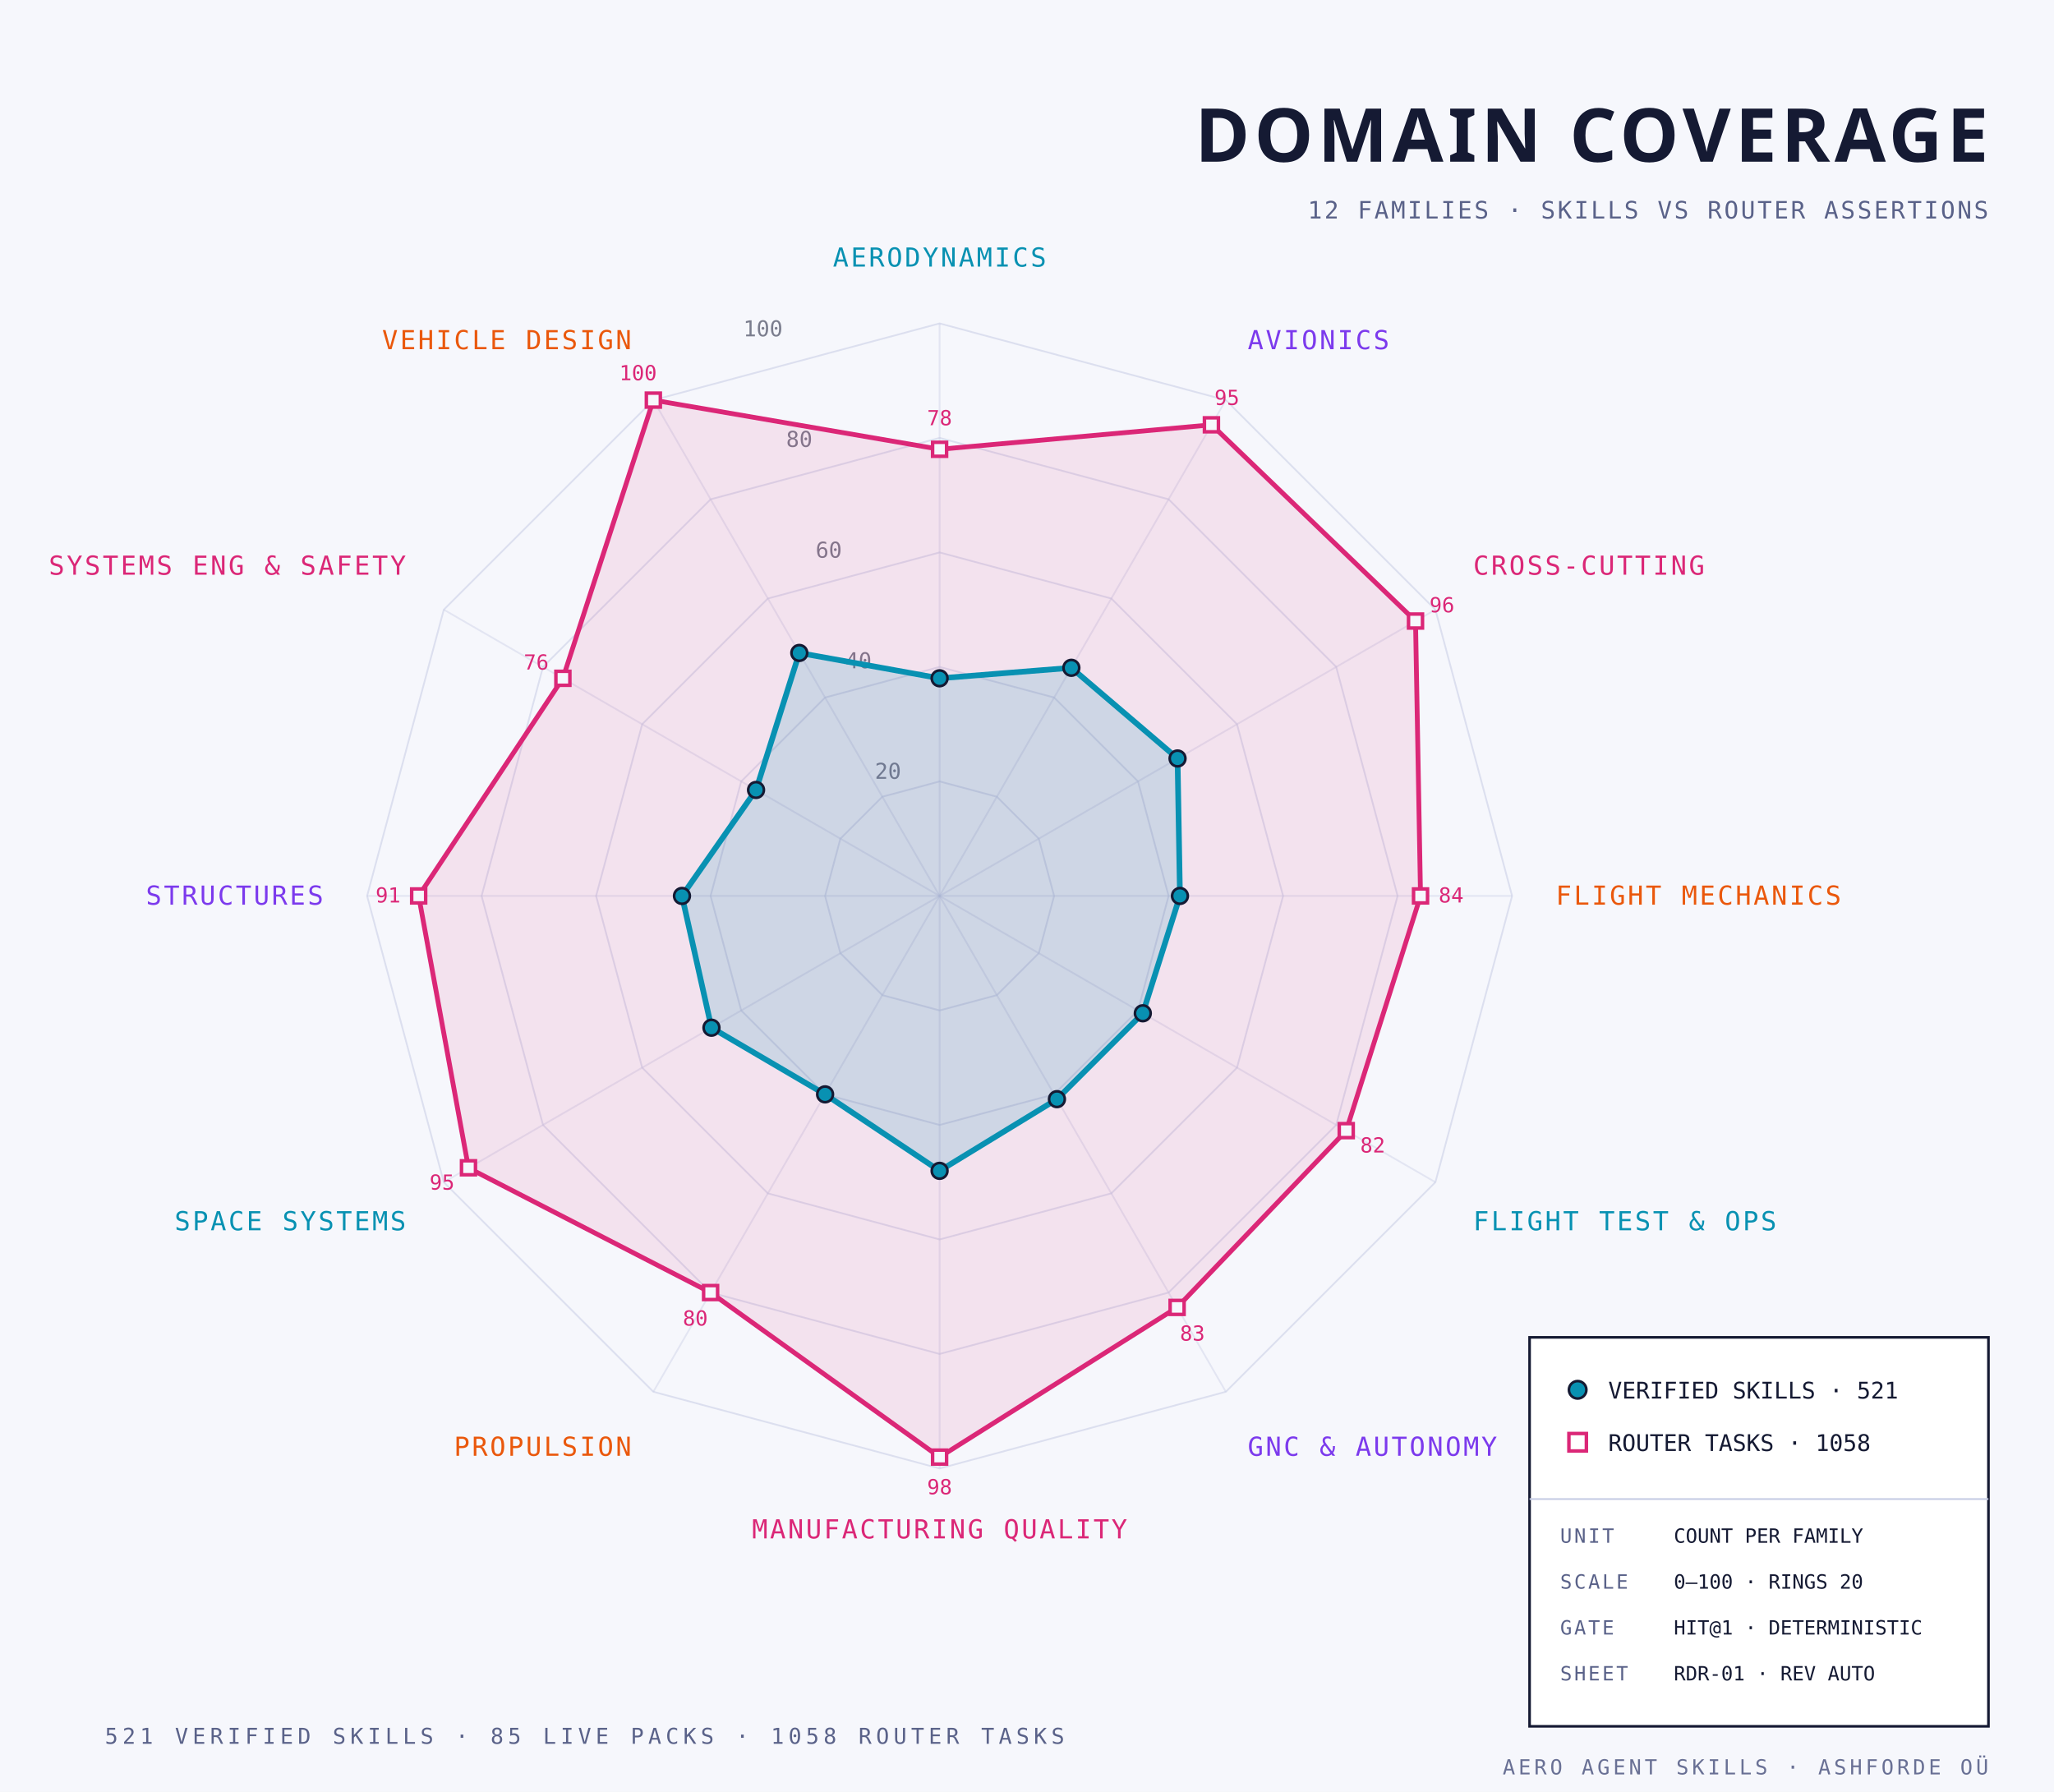
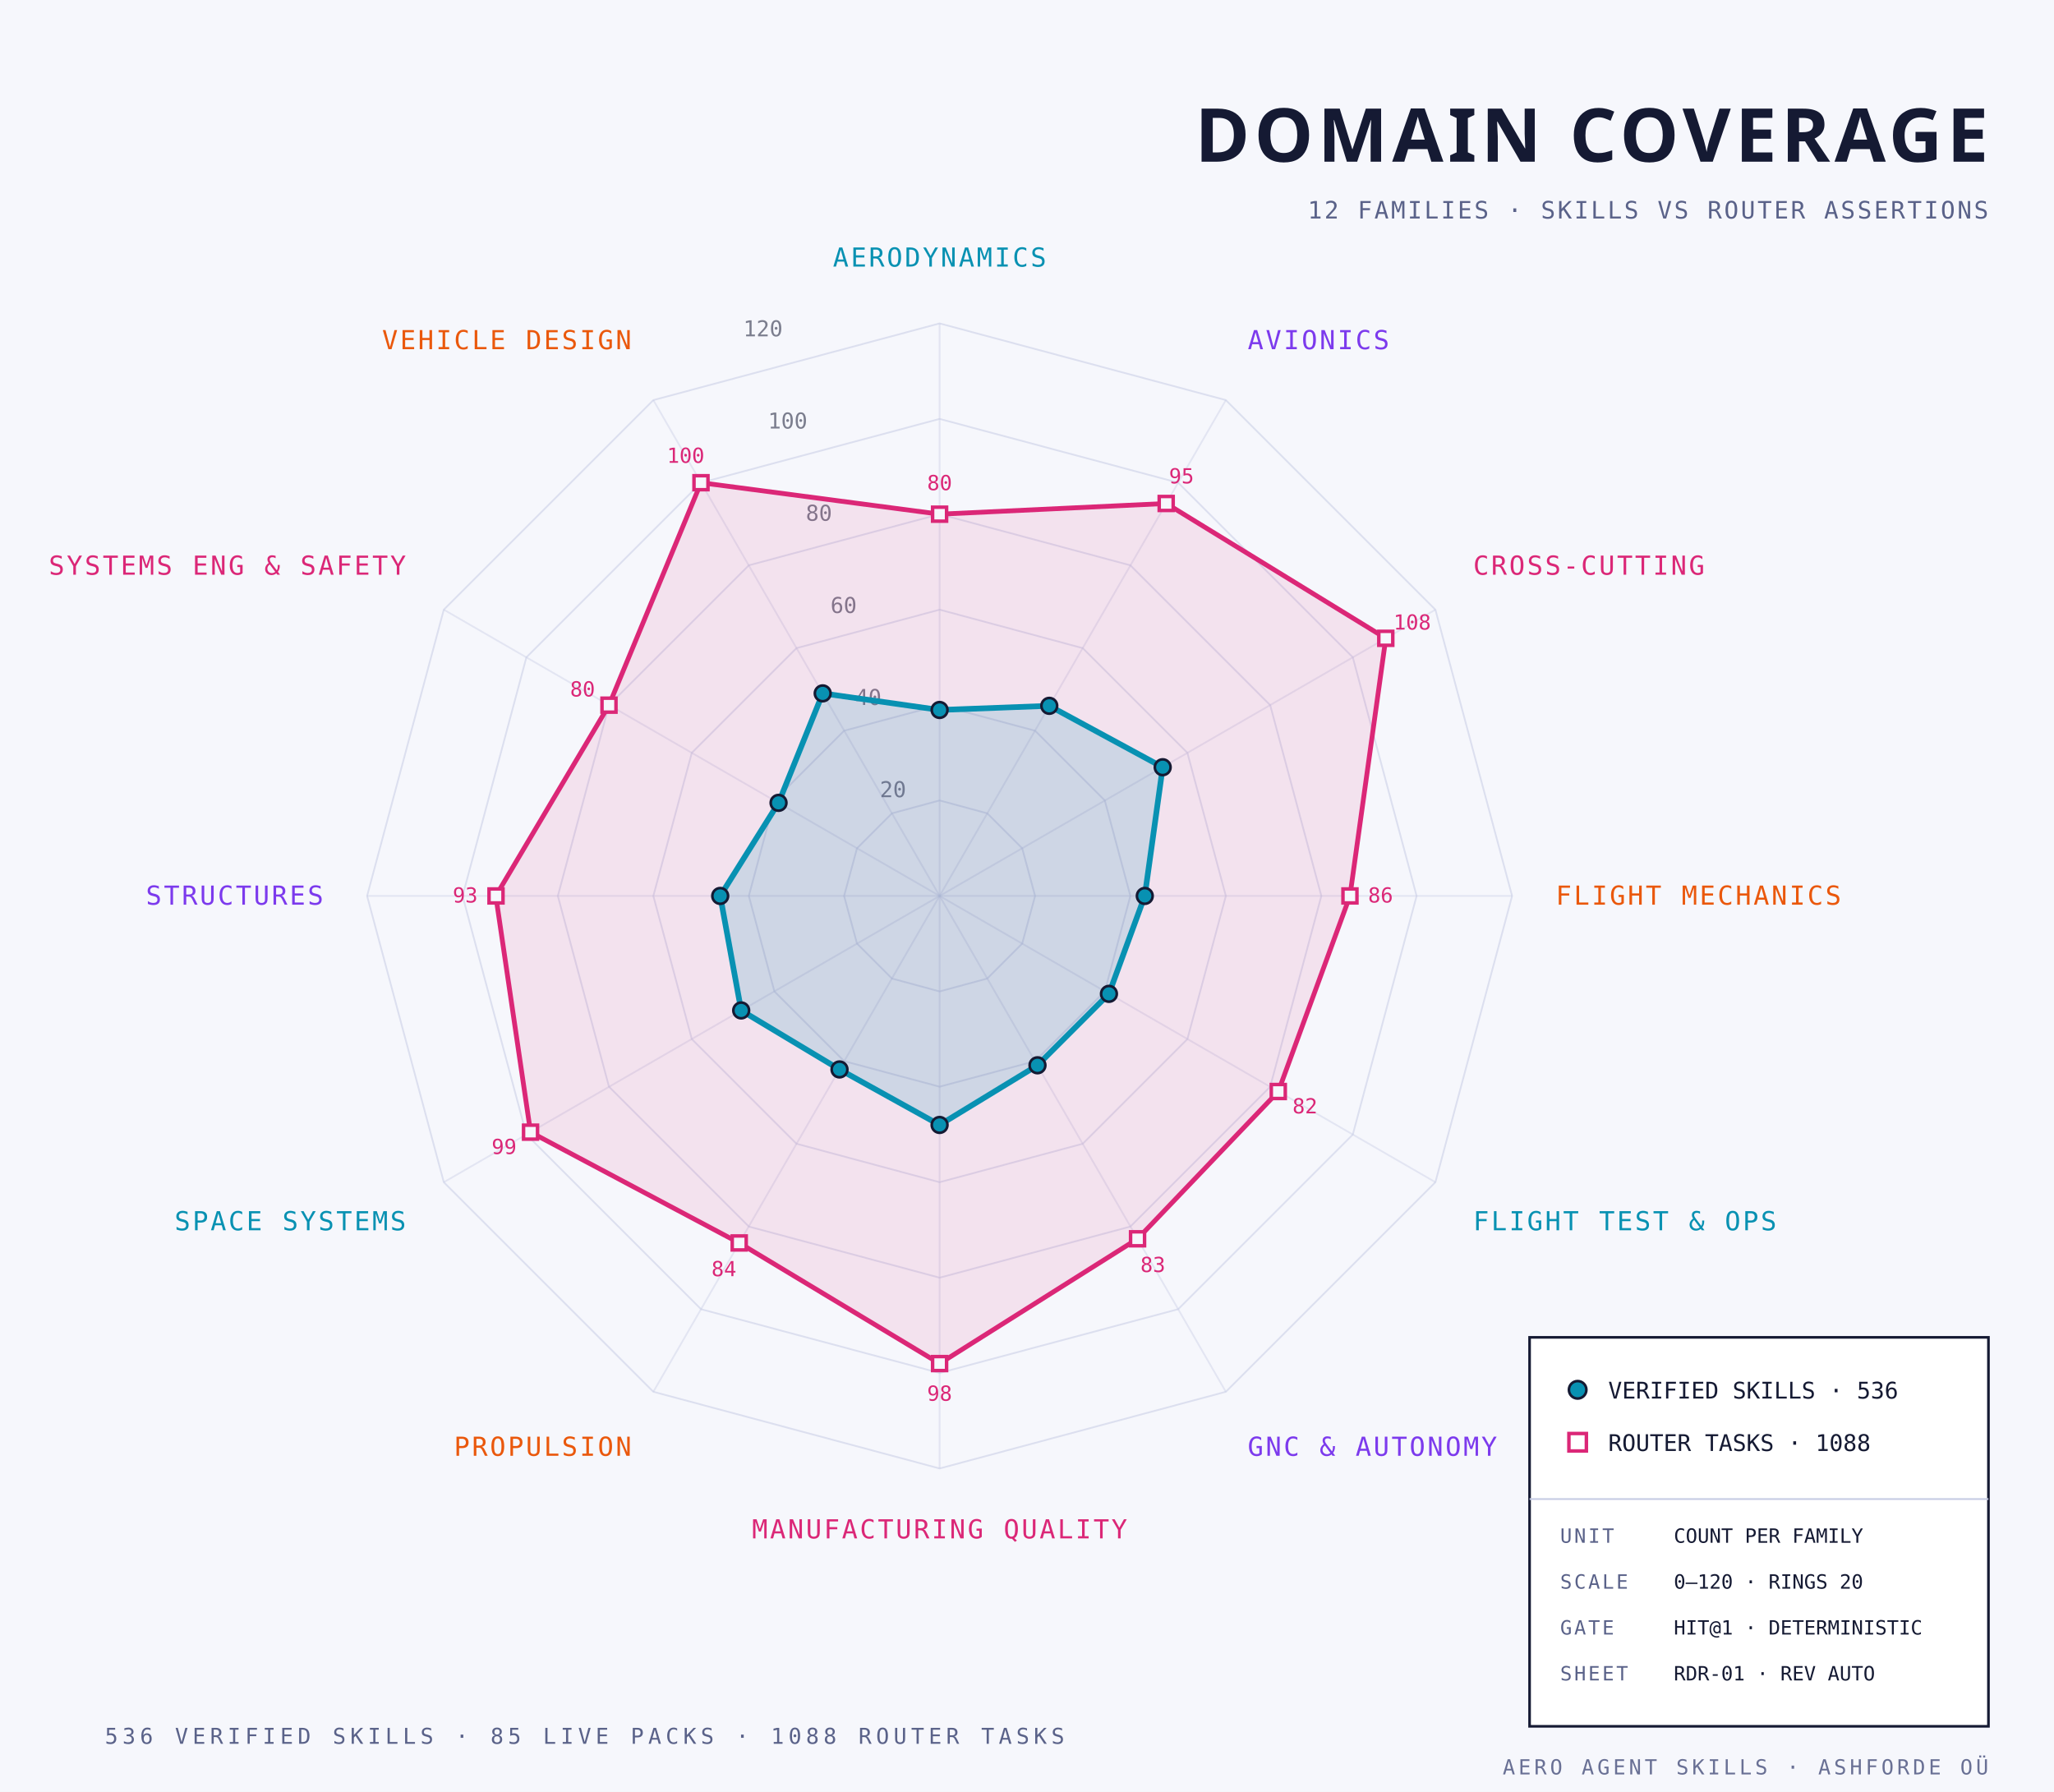
<svg xmlns="http://www.w3.org/2000/svg" width="940" height="820" viewBox="0 0 940 820">
  <style>
    .mono { font-family: "JetBrains Mono", "IBM Plex Mono", "Menlo", monospace; }
    .cond { font-family: "Barlow Condensed", "DIN Condensed", "Arial Narrow", sans-serif; font-weight: 700; text-transform: uppercase; }
    .serif { font-family: "Instrument Serif", Georgia, serif; font-style: italic; }
  </style>
  <rect width="940" height="820" fill="#f6f7fc" />
-   <polygon points="430.0,357.6 456.2,364.6 475.4,383.8 482.4,410.0 475.4,436.2 456.2,455.4 430.0,462.4 403.8,455.4 384.6,436.2 377.6,410.0 384.6,383.8 403.8,364.6" fill="none" stroke="#c6cce4" stroke-width="0.8" stroke-opacity="0.55" />
-   <polygon points="430.0,305.2 482.4,319.2 520.8,357.6 534.8,410.0 520.8,462.4 482.4,500.8 430.0,514.8 377.6,500.8 339.2,462.4 325.2,410.0 339.2,357.6 377.6,319.2" fill="none" stroke="#c6cce4" stroke-width="0.8" stroke-opacity="0.55" />
-   <polygon points="430.0,252.8 508.6,273.9 566.1,331.4 587.2,410.0 566.1,488.6 508.6,546.1 430.0,567.2 351.4,546.1 293.9,488.6 272.8,410.0 293.9,331.4 351.4,273.9" fill="none" stroke="#c6cce4" stroke-width="0.8" stroke-opacity="0.55" />
-   <polygon points="430.0,200.4 534.8,228.5 611.5,305.2 639.6,410.0 611.5,514.8 534.8,591.5 430.0,619.6 325.2,591.5 248.5,514.8 220.4,410.0 248.5,305.2 325.2,228.5" fill="none" stroke="#c6cce4" stroke-width="0.8" stroke-opacity="0.55" />
+   <polygon points="430.0,366.3 451.8,372.2 467.8,388.2 473.7,410.0 467.8,431.8 451.8,447.8 430.0,453.7 408.2,447.8 392.2,431.8 386.3,410.0 392.2,388.2 408.2,372.2" fill="none" stroke="#c6cce4" stroke-width="0.8" stroke-opacity="0.55" />
+   <polygon points="430.0,322.7 473.7,334.4 505.6,366.3 517.3,410.0 505.6,453.7 473.7,485.6 430.0,497.3 386.3,485.6 354.4,453.7 342.7,410.0 354.4,366.3 386.3,334.4" fill="none" stroke="#c6cce4" stroke-width="0.8" stroke-opacity="0.55" />
+   <polygon points="430.0,279.0 495.5,296.6 543.4,344.5 561.0,410.0 543.4,475.5 495.5,523.4 430.0,541.0 364.5,523.4 316.6,475.5 299.0,410.0 316.6,344.5 364.5,296.6" fill="none" stroke="#c6cce4" stroke-width="0.8" stroke-opacity="0.55" />
+   <polygon points="430.0,235.3 517.3,258.7 581.3,322.7 604.7,410.0 581.3,497.3 517.3,561.3 430.0,584.7 342.7,561.3 278.7,497.3 255.3,410.0 278.7,322.7 342.7,258.7" fill="none" stroke="#c6cce4" stroke-width="0.8" stroke-opacity="0.55" />
+   <polygon points="430.0,191.7 539.2,220.9 619.1,300.8 648.3,410.0 619.1,519.2 539.2,599.1 430.0,628.3 320.8,599.1 240.9,519.2 211.7,410.0 240.9,300.8 320.8,220.9" fill="none" stroke="#c6cce4" stroke-width="0.8" stroke-opacity="0.55" />
  <polygon points="430.0,148.0 561.0,183.1 656.9,279.0 692.0,410.0 656.9,541.0 561.0,636.9 430.0,672.0 299.0,636.9 203.1,541.0 168.0,410.0 203.1,279.0 299.0,183.1" fill="none" stroke="#c6cce4" stroke-width="0.8" stroke-opacity="0.55" />
  <line x1="430" y1="410" x2="430.0" y2="148.0" stroke="#c6cce4" stroke-width="0.8" stroke-opacity="0.4" />
  <line x1="430" y1="410" x2="561.0" y2="183.1" stroke="#c6cce4" stroke-width="0.8" stroke-opacity="0.4" />
  <line x1="430" y1="410" x2="656.9" y2="279.0" stroke="#c6cce4" stroke-width="0.8" stroke-opacity="0.4" />
  <line x1="430" y1="410" x2="692.0" y2="410.0" stroke="#c6cce4" stroke-width="0.8" stroke-opacity="0.4" />
  <line x1="430" y1="410" x2="656.9" y2="541.0" stroke="#c6cce4" stroke-width="0.8" stroke-opacity="0.4" />
  <line x1="430" y1="410" x2="561.0" y2="636.9" stroke="#c6cce4" stroke-width="0.8" stroke-opacity="0.4" />
  <line x1="430" y1="410" x2="430.0" y2="672.0" stroke="#c6cce4" stroke-width="0.8" stroke-opacity="0.4" />
  <line x1="430" y1="410" x2="299.0" y2="636.9" stroke="#c6cce4" stroke-width="0.8" stroke-opacity="0.4" />
  <line x1="430" y1="410" x2="203.1" y2="541.0" stroke="#c6cce4" stroke-width="0.8" stroke-opacity="0.4" />
  <line x1="430" y1="410" x2="168.0" y2="410.0" stroke="#c6cce4" stroke-width="0.8" stroke-opacity="0.4" />
  <line x1="430" y1="410" x2="203.1" y2="279.0" stroke="#c6cce4" stroke-width="0.8" stroke-opacity="0.4" />
  <line x1="430" y1="410" x2="299.0" y2="183.1" stroke="#c6cce4" stroke-width="0.8" stroke-opacity="0.4" />
-   <text class="mono" x="412.4" y="356.4" text-anchor="end" font-size="10" fill="#151a33" opacity="0.55">20</text>
-   <text class="mono" x="398.9" y="305.8" text-anchor="end" font-size="10" fill="#151a33" opacity="0.55">40</text>
-   <text class="mono" x="385.3" y="255.2" text-anchor="end" font-size="10" fill="#151a33" opacity="0.55">60</text>
-   <text class="mono" x="371.8" y="204.5" text-anchor="end" font-size="10" fill="#151a33" opacity="0.55">80</text>
-   <text class="mono" x="358.2" y="153.9" text-anchor="end" font-size="10" fill="#151a33" opacity="0.55">100</text>
+   <text class="mono" x="414.7" y="364.8" text-anchor="end" font-size="10" fill="#151a33" opacity="0.55">20</text>
+   <text class="mono" x="403.4" y="322.6" text-anchor="end" font-size="10" fill="#151a33" opacity="0.55">40</text>
+   <text class="mono" x="392.1" y="280.5" text-anchor="end" font-size="10" fill="#151a33" opacity="0.55">60</text>
+   <text class="mono" x="380.8" y="238.3" text-anchor="end" font-size="10" fill="#151a33" opacity="0.55">80</text>
+   <text class="mono" x="369.5" y="196.1" text-anchor="end" font-size="10" fill="#151a33" opacity="0.55">100</text>
+   <text class="mono" x="358.2" y="153.9" text-anchor="end" font-size="10" fill="#151a33" opacity="0.55">120</text>
  <text class="mono" x="430.0" y="122.0" text-anchor="middle" font-size="12" fill="#0891b2" letter-spacing="1">AERODYNAMICS</text>
  <text class="mono" x="571.0" y="159.8" text-anchor="start" font-size="12" fill="#7c3aed" letter-spacing="1">AVIONICS</text>
  <text class="mono" x="674.2" y="263.0" text-anchor="start" font-size="12" fill="#db2777" letter-spacing="1">CROSS-CUTTING</text>
  <text class="mono" x="712.0" y="414.0" text-anchor="start" font-size="12" fill="#ea580c" letter-spacing="1">FLIGHT MECHANICS</text>
  <text class="mono" x="674.2" y="563.0" text-anchor="start" font-size="12" fill="#0891b2" letter-spacing="1">FLIGHT TEST &amp; OPS</text>
  <text class="mono" x="571.0" y="666.2" text-anchor="start" font-size="12" fill="#7c3aed" letter-spacing="1">GNC &amp; AUTONOMY</text>
  <text class="mono" x="430.0" y="704.0" text-anchor="middle" font-size="12" fill="#db2777" letter-spacing="1">MANUFACTURING QUALITY</text>
  <text class="mono" x="289.0" y="666.2" text-anchor="end" font-size="12" fill="#ea580c" letter-spacing="1">PROPULSION</text>
  <text class="mono" x="185.8" y="563.0" text-anchor="end" font-size="12" fill="#0891b2" letter-spacing="1">SPACE SYSTEMS</text>
  <text class="mono" x="148.0" y="414.0" text-anchor="end" font-size="12" fill="#7c3aed" letter-spacing="1">STRUCTURES</text>
  <text class="mono" x="185.8" y="263.0" text-anchor="end" font-size="12" fill="#db2777" letter-spacing="1">SYSTEMS ENG &amp; SAFETY</text>
  <text class="mono" x="289.0" y="159.8" text-anchor="end" font-size="12" fill="#ea580c" letter-spacing="1">VEHICLE DESIGN</text>
-   <polygon points="430.0,205.6 554.5,194.4 647.8,284.2 650.1,410.0 616.1,517.4 538.7,598.3 430.0,666.8 325.2,591.5 214.4,534.5 191.6,410.0 257.6,310.4 299.0,183.1" fill="#db2777" fill-opacity="0.10" stroke="#db2777" stroke-width="2.2" />
-   <rect x="426.8" y="202.4" width="6.4" height="6.4" fill="#f6f7fc" stroke="#db2777" stroke-width="1.6" />
-   <rect x="551.2" y="191.2" width="6.4" height="6.4" fill="#f6f7fc" stroke="#db2777" stroke-width="1.6" />
-   <rect x="644.6" y="281.0" width="6.4" height="6.4" fill="#f6f7fc" stroke="#db2777" stroke-width="1.6" />
-   <rect x="646.9" y="406.8" width="6.4" height="6.4" fill="#f6f7fc" stroke="#db2777" stroke-width="1.6" />
-   <rect x="612.9" y="514.2" width="6.4" height="6.4" fill="#f6f7fc" stroke="#db2777" stroke-width="1.6" />
-   <rect x="535.5" y="595.1" width="6.4" height="6.4" fill="#f6f7fc" stroke="#db2777" stroke-width="1.6" />
-   <rect x="426.8" y="663.6" width="6.4" height="6.4" fill="#f6f7fc" stroke="#db2777" stroke-width="1.6" />
-   <rect x="322.0" y="588.3" width="6.4" height="6.4" fill="#f6f7fc" stroke="#db2777" stroke-width="1.6" />
-   <rect x="211.2" y="531.2" width="6.4" height="6.4" fill="#f6f7fc" stroke="#db2777" stroke-width="1.6" />
-   <rect x="188.4" y="406.8" width="6.4" height="6.4" fill="#f6f7fc" stroke="#db2777" stroke-width="1.6" />
-   <rect x="254.4" y="307.2" width="6.4" height="6.4" fill="#f6f7fc" stroke="#db2777" stroke-width="1.6" />
-   <rect x="295.8" y="179.9" width="6.4" height="6.4" fill="#f6f7fc" stroke="#db2777" stroke-width="1.6" />
-   <polygon points="430.0,310.4 490.3,305.6 538.9,347.1 540.0,410.0 523.0,463.7 483.7,503.0 430.0,535.8 377.6,500.8 325.6,470.3 312.1,410.0 346.0,361.5 365.8,298.8" fill="#0891b2" fill-opacity="0.16" stroke="#0891b2" stroke-width="2.6" />
-   <circle cx="430.0" cy="310.4" r="3.6" fill="#0891b2" stroke="#151a33" stroke-width="1.2" />
-   <circle cx="490.3" cy="305.6" r="3.6" fill="#0891b2" stroke="#151a33" stroke-width="1.2" />
-   <circle cx="538.9" cy="347.1" r="3.6" fill="#0891b2" stroke="#151a33" stroke-width="1.2" />
-   <circle cx="540.0" cy="410.0" r="3.6" fill="#0891b2" stroke="#151a33" stroke-width="1.2" />
-   <circle cx="523.0" cy="463.7" r="3.6" fill="#0891b2" stroke="#151a33" stroke-width="1.2" />
-   <circle cx="483.7" cy="503.0" r="3.6" fill="#0891b2" stroke="#151a33" stroke-width="1.2" />
-   <circle cx="430.0" cy="535.8" r="3.6" fill="#0891b2" stroke="#151a33" stroke-width="1.2" />
-   <circle cx="377.6" cy="500.8" r="3.6" fill="#0891b2" stroke="#151a33" stroke-width="1.2" />
-   <circle cx="325.6" cy="470.3" r="3.6" fill="#0891b2" stroke="#151a33" stroke-width="1.2" />
-   <circle cx="312.1" cy="410.0" r="3.6" fill="#0891b2" stroke="#151a33" stroke-width="1.2" />
-   <circle cx="346.0" cy="361.5" r="3.6" fill="#0891b2" stroke="#151a33" stroke-width="1.2" />
-   <circle cx="365.8" cy="298.8" r="3.6" fill="#0891b2" stroke="#151a33" stroke-width="1.2" />
-   <text class="mono" x="430.0" y="194.6" text-anchor="middle" font-size="9.5" fill="#db2777">78</text>
-   <text class="mono" x="561.5" y="185.3" text-anchor="middle" font-size="9.5" fill="#db2777">95</text>
-   <text class="mono" x="659.9" y="280.2" text-anchor="middle" font-size="9.5" fill="#db2777">96</text>
-   <text class="mono" x="664.1" y="413.0" text-anchor="middle" font-size="9.5" fill="#db2777">84</text>
-   <text class="mono" x="628.2" y="527.4" text-anchor="middle" font-size="9.5" fill="#db2777">82</text>
-   <text class="mono" x="545.7" y="613.5" text-anchor="middle" font-size="9.5" fill="#db2777">83</text>
-   <text class="mono" x="430.0" y="683.8" text-anchor="middle" font-size="9.5" fill="#db2777">98</text>
-   <text class="mono" x="318.2" y="606.6" text-anchor="middle" font-size="9.5" fill="#db2777">80</text>
-   <text class="mono" x="202.3" y="544.4" text-anchor="middle" font-size="9.5" fill="#db2777">95</text>
-   <text class="mono" x="177.6" y="413.0" text-anchor="middle" font-size="9.5" fill="#db2777">91</text>
-   <text class="mono" x="245.4" y="306.4" text-anchor="middle" font-size="9.5" fill="#db2777">76</text>
-   <text class="mono" x="292.0" y="174.0" text-anchor="middle" font-size="9.5" fill="#db2777">100</text>
+   <polygon points="430.0,235.3 533.7,230.4 634.2,292.1 617.8,410.0 585.0,499.5 520.6,566.9 430.0,624.0 338.3,568.8 242.8,518.1 226.9,410.0 278.7,322.7 320.8,220.9" fill="#db2777" fill-opacity="0.10" stroke="#db2777" stroke-width="2.2" />
+   <rect x="426.8" y="232.1" width="6.4" height="6.4" fill="#f6f7fc" stroke="#db2777" stroke-width="1.6" />
+   <rect x="530.5" y="227.2" width="6.4" height="6.4" fill="#f6f7fc" stroke="#db2777" stroke-width="1.6" />
+   <rect x="631.0" y="288.9" width="6.4" height="6.4" fill="#f6f7fc" stroke="#db2777" stroke-width="1.6" />
+   <rect x="614.6" y="406.8" width="6.4" height="6.4" fill="#f6f7fc" stroke="#db2777" stroke-width="1.6" />
+   <rect x="581.8" y="496.3" width="6.4" height="6.4" fill="#f6f7fc" stroke="#db2777" stroke-width="1.6" />
+   <rect x="517.4" y="563.7" width="6.4" height="6.4" fill="#f6f7fc" stroke="#db2777" stroke-width="1.6" />
+   <rect x="426.8" y="620.8" width="6.4" height="6.4" fill="#f6f7fc" stroke="#db2777" stroke-width="1.6" />
+   <rect x="335.1" y="565.6" width="6.4" height="6.4" fill="#f6f7fc" stroke="#db2777" stroke-width="1.6" />
+   <rect x="239.6" y="514.9" width="6.4" height="6.4" fill="#f6f7fc" stroke="#db2777" stroke-width="1.6" />
+   <rect x="223.8" y="406.8" width="6.4" height="6.4" fill="#f6f7fc" stroke="#db2777" stroke-width="1.6" />
+   <rect x="275.5" y="319.5" width="6.4" height="6.4" fill="#f6f7fc" stroke="#db2777" stroke-width="1.6" />
+   <rect x="317.6" y="217.7" width="6.4" height="6.4" fill="#f6f7fc" stroke="#db2777" stroke-width="1.6" />
+   <polygon points="430.0,324.9 480.2,323.0 532.1,351.1 523.9,410.0 507.5,454.8 474.8,487.5 430.0,514.8 384.2,489.4 339.2,462.4 329.6,410.0 356.3,367.4 376.5,317.3" fill="#0891b2" fill-opacity="0.16" stroke="#0891b2" stroke-width="2.6" />
+   <circle cx="430.0" cy="324.9" r="3.6" fill="#0891b2" stroke="#151a33" stroke-width="1.2" />
+   <circle cx="480.2" cy="323.0" r="3.6" fill="#0891b2" stroke="#151a33" stroke-width="1.2" />
+   <circle cx="532.1" cy="351.1" r="3.6" fill="#0891b2" stroke="#151a33" stroke-width="1.2" />
+   <circle cx="523.9" cy="410.0" r="3.6" fill="#0891b2" stroke="#151a33" stroke-width="1.2" />
+   <circle cx="507.5" cy="454.8" r="3.6" fill="#0891b2" stroke="#151a33" stroke-width="1.2" />
+   <circle cx="474.8" cy="487.5" r="3.6" fill="#0891b2" stroke="#151a33" stroke-width="1.2" />
+   <circle cx="430.0" cy="514.8" r="3.6" fill="#0891b2" stroke="#151a33" stroke-width="1.2" />
+   <circle cx="384.2" cy="489.4" r="3.6" fill="#0891b2" stroke="#151a33" stroke-width="1.2" />
+   <circle cx="339.2" cy="462.4" r="3.6" fill="#0891b2" stroke="#151a33" stroke-width="1.2" />
+   <circle cx="329.6" cy="410.0" r="3.6" fill="#0891b2" stroke="#151a33" stroke-width="1.2" />
+   <circle cx="356.3" cy="367.4" r="3.6" fill="#0891b2" stroke="#151a33" stroke-width="1.2" />
+   <circle cx="376.5" cy="317.3" r="3.6" fill="#0891b2" stroke="#151a33" stroke-width="1.2" />
+   <text class="mono" x="430.0" y="224.3" text-anchor="middle" font-size="9.5" fill="#db2777">80</text>
+   <text class="mono" x="540.7" y="221.2" text-anchor="middle" font-size="9.5" fill="#db2777">95</text>
+   <text class="mono" x="646.3" y="288.1" text-anchor="middle" font-size="9.5" fill="#db2777">108</text>
+   <text class="mono" x="631.8" y="413.0" text-anchor="middle" font-size="9.5" fill="#db2777">86</text>
+   <text class="mono" x="597.2" y="509.5" text-anchor="middle" font-size="9.5" fill="#db2777">82</text>
+   <text class="mono" x="527.6" y="582.1" text-anchor="middle" font-size="9.5" fill="#db2777">83</text>
+   <text class="mono" x="430.0" y="641.0" text-anchor="middle" font-size="9.5" fill="#db2777">98</text>
+   <text class="mono" x="331.3" y="584.0" text-anchor="middle" font-size="9.5" fill="#db2777">84</text>
+   <text class="mono" x="230.7" y="528.1" text-anchor="middle" font-size="9.5" fill="#db2777">99</text>
+   <text class="mono" x="212.9" y="413.0" text-anchor="middle" font-size="9.5" fill="#db2777">93</text>
+   <text class="mono" x="266.6" y="318.7" text-anchor="middle" font-size="9.5" fill="#db2777">80</text>
+   <text class="mono" x="313.8" y="211.8" text-anchor="middle" font-size="9.5" fill="#db2777">100</text>
  <text class="cond" x="910.0" y="74.0" text-anchor="end" font-size="34" fill="#151a33" letter-spacing="2">DOMAIN COVERAGE</text>
  <text class="mono" x="910.0" y="100.0" text-anchor="end" font-size="11" fill="#5a6289" letter-spacing="1">12 FAMILIES · SKILLS VS ROUTER ASSERTIONS</text>
  <rect x="700" y="612" width="210" height="178" fill="#ffffff" stroke="#151a33" stroke-width="1.2" />
  <line x1="700" y1="686" x2="910" y2="686" stroke="#c6cce4" stroke-width="0.8" />
  <circle cx="722" cy="636" r="4" fill="#0891b2" stroke="#151a33" stroke-width="1.2" />
-   <text class="mono" x="736.0" y="640.0" text-anchor="start" font-size="10.5" fill="#151a33">VERIFIED SKILLS · 521</text>
+   <text class="mono" x="736.0" y="640.0" text-anchor="start" font-size="10.5" fill="#151a33">VERIFIED SKILLS · 536</text>
  <rect x="718" y="656" width="8" height="8" fill="none" stroke="#db2777" stroke-width="1.6" />
-   <text class="mono" x="736.0" y="664.0" text-anchor="start" font-size="10.5" fill="#151a33">ROUTER TASKS · 1058</text>
+   <text class="mono" x="736.0" y="664.0" text-anchor="start" font-size="10.5" fill="#151a33">ROUTER TASKS · 1088</text>
  <text class="mono" x="714.0" y="706.0" text-anchor="start" font-size="9" fill="#5a6289" letter-spacing="1">UNIT</text>
  <text class="mono" x="766.0" y="706.0" text-anchor="start" font-size="9" fill="#151a33">COUNT PER FAMILY</text>
  <text class="mono" x="714.0" y="727.0" text-anchor="start" font-size="9" fill="#5a6289" letter-spacing="1">SCALE</text>
-   <text class="mono" x="766.0" y="727.0" text-anchor="start" font-size="9" fill="#151a33">0–100 · RINGS 20</text>
+   <text class="mono" x="766.0" y="727.0" text-anchor="start" font-size="9" fill="#151a33">0–120 · RINGS 20</text>
  <text class="mono" x="714.0" y="748.0" text-anchor="start" font-size="9" fill="#5a6289" letter-spacing="1">GATE</text>
  <text class="mono" x="766.0" y="748.0" text-anchor="start" font-size="9" fill="#151a33">HIT@1 · DETERMINISTIC</text>
  <text class="mono" x="714.0" y="769.0" text-anchor="start" font-size="9" fill="#5a6289" letter-spacing="1">SHEET</text>
  <text class="mono" x="766.0" y="769.0" text-anchor="start" font-size="9" fill="#151a33">RDR-01 · REV AUTO</text>
-   <text class="mono" x="48.0" y="798.0" text-anchor="start" font-size="10" fill="#5a6289" letter-spacing="2">521 VERIFIED SKILLS · 85 LIVE PACKS · 1058 ROUTER TASKS</text>
+   <text class="mono" x="48.0" y="798.0" text-anchor="start" font-size="10" fill="#5a6289" letter-spacing="2">536 VERIFIED SKILLS · 85 LIVE PACKS · 1088 ROUTER TASKS</text>
  <text class="mono" x="910.0" y="812.0" text-anchor="end" font-size="9.5" fill="#5a6289" letter-spacing="1.5" opacity="0.9">AERO AGENT SKILLS · ASHFORDE OÜ</text>
</svg>
